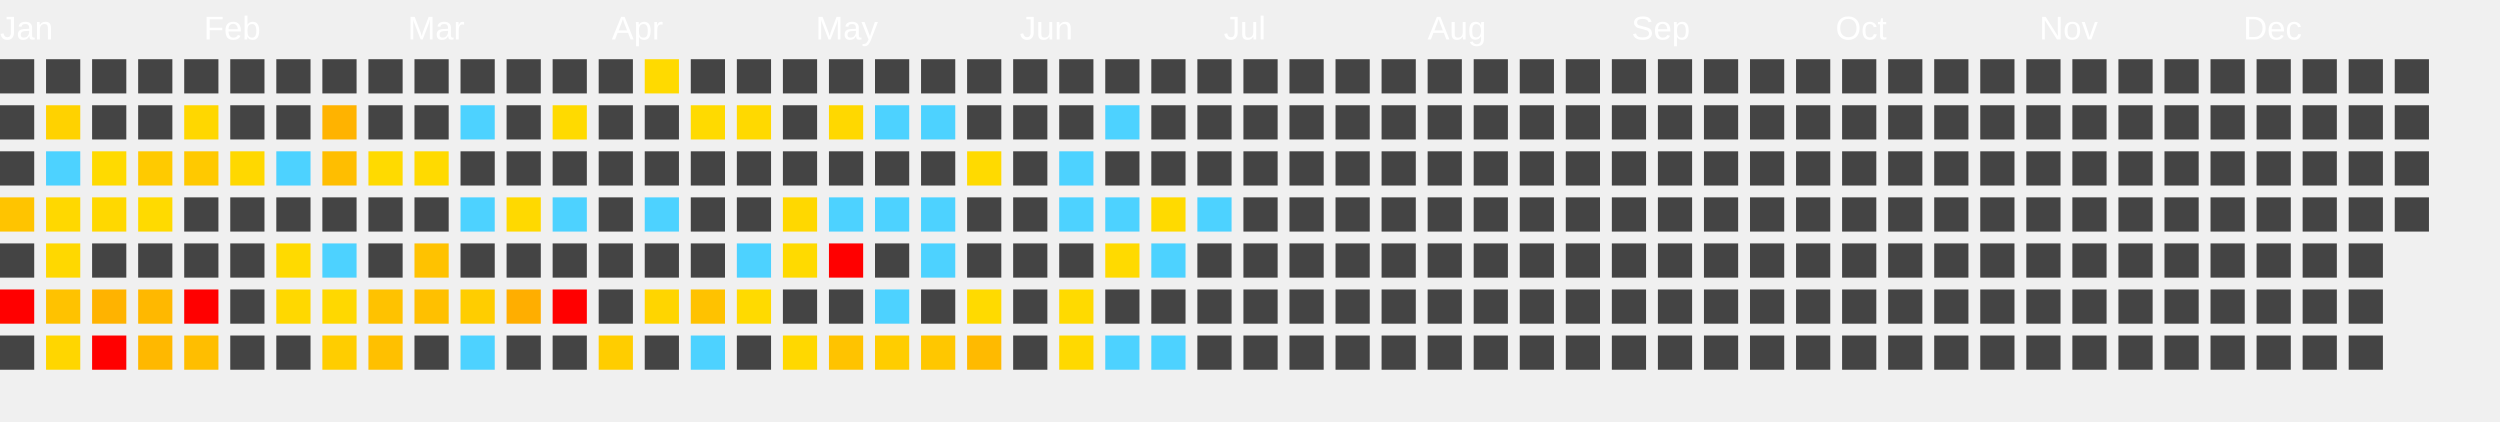
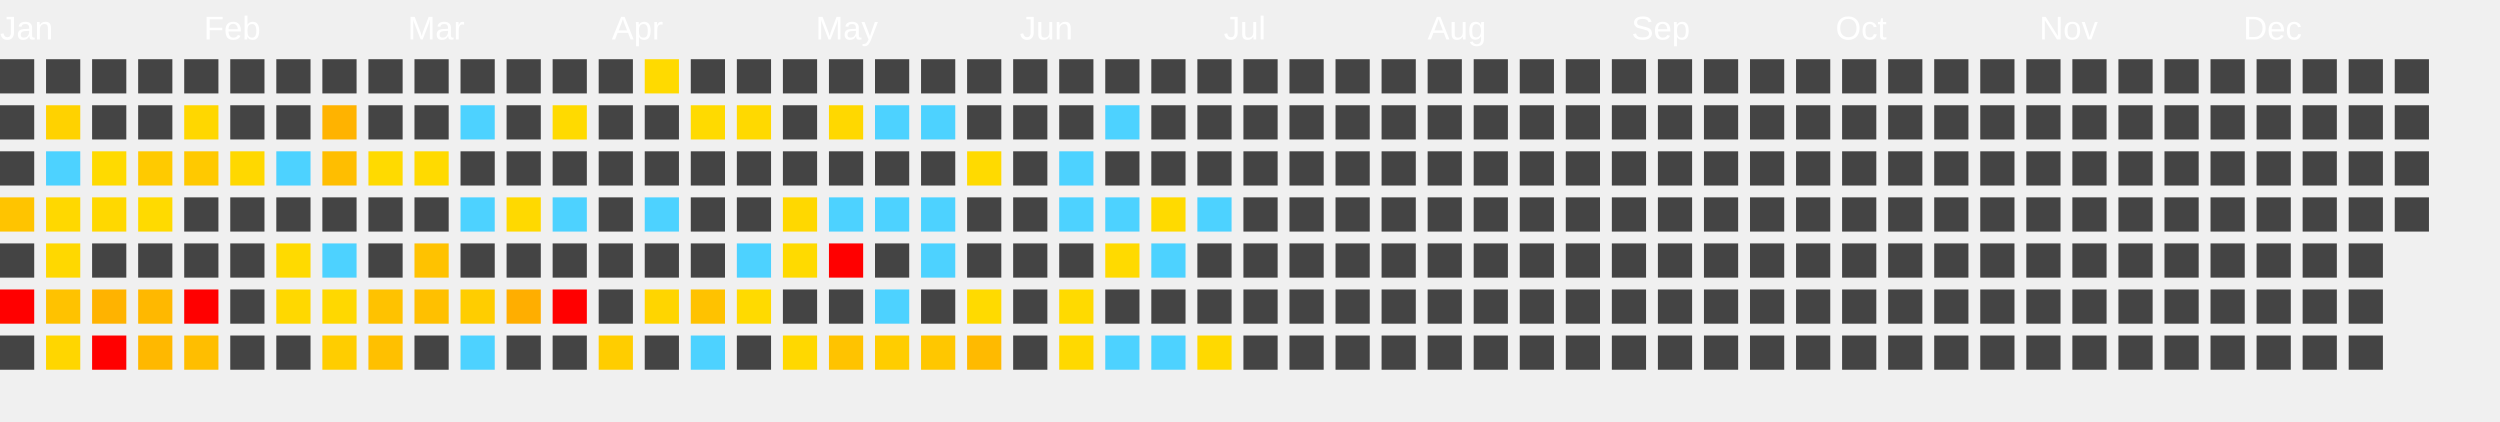
<svg xmlns="http://www.w3.org/2000/svg" baseProfile="full" height="32mm" version="1.1" viewBox="0,0,190,32" width="190mm">
  <defs />
  <rect fill="none" height="32" width="190" x="0" y="0" />
  <text fill="#FFFFFF" style="font-size:2.5px; font-family:Arial" x="0.0" y="3.0">Jan</text>
  <text fill="#FFFFFF" style="font-size:2.5px; font-family:Arial" x="15.5" y="3.0">Feb</text>
  <text fill="#FFFFFF" style="font-size:2.5px; font-family:Arial" x="31.0" y="3.0">Mar</text>
  <text fill="#FFFFFF" style="font-size:2.5px; font-family:Arial" x="46.5" y="3.0">Apr</text>
  <text fill="#FFFFFF" style="font-size:2.5px; font-family:Arial" x="62.0" y="3.0">May</text>
  <text fill="#FFFFFF" style="font-size:2.5px; font-family:Arial" x="77.5" y="3.0">Jun</text>
  <text fill="#FFFFFF" style="font-size:2.5px; font-family:Arial" x="93.0" y="3.0">Jul</text>
  <text fill="#FFFFFF" style="font-size:2.5px; font-family:Arial" x="108.5" y="3.0">Aug</text>
  <text fill="#FFFFFF" style="font-size:2.5px; font-family:Arial" x="124.0" y="3.0">Sep</text>
  <text fill="#FFFFFF" style="font-size:2.5px; font-family:Arial" x="139.5" y="3.0">Oct</text>
  <text fill="#FFFFFF" style="font-size:2.5px; font-family:Arial" x="155.0" y="3.0">Nov</text>
  <text fill="#FFFFFF" style="font-size:2.5px; font-family:Arial" x="170.5" y="3.0">Dec</text>
  <rect fill="#444444" height="2.6" width="2.6" x="0.0" y="4.5" />
  <rect fill="#444444" height="2.6" width="2.6" x="0.0" y="8.0" />
  <rect fill="#444444" height="2.6" width="2.6" x="0.0" y="11.5" />
  <rect fill="#ffc400" height="2.6" width="2.6" x="0.0" y="15.0" />
  <rect fill="#444444" height="2.6" width="2.6" x="0.0" y="18.5" />
  <rect fill="red" height="2.6" width="2.6" x="0.0" y="22.0" />
  <rect fill="#444444" height="2.6" width="2.6" x="0.0" y="25.5" />
  <rect fill="#444444" height="2.6" width="2.6" x="3.5" y="4.5" />
  <rect fill="#ffd200" height="2.6" width="2.6" x="3.5" y="8.0" />
  <rect fill="#4dd2ff" height="2.6" width="2.6" x="3.5" y="11.5" />
  <rect fill="#ffd800" height="2.6" width="2.6" x="3.5" y="15.0" />
  <rect fill="#ffd800" height="2.6" width="2.6" x="3.5" y="18.5" />
  <rect fill="#ffc200" height="2.6" width="2.6" x="3.5" y="22.0" />
  <rect fill="#ffd600" height="2.6" width="2.6" x="3.5" y="25.5" />
  <rect fill="#444444" height="2.6" width="2.6" x="7.0" y="4.5" />
  <rect fill="#444444" height="2.6" width="2.6" x="7.0" y="8.0" />
  <rect fill="#ffda00" height="2.6" width="2.6" x="7.0" y="11.5" />
  <rect fill="#ffd800" height="2.6" width="2.6" x="7.0" y="15.0" />
  <rect fill="#444444" height="2.6" width="2.6" x="7.0" y="18.5" />
  <rect fill="#ffb300" height="2.6" width="2.6" x="7.0" y="22.0" />
  <rect fill="red" height="2.6" width="2.6" x="7.0" y="25.5" />
  <rect fill="#444444" height="2.6" width="2.6" x="10.5" y="4.5" />
  <rect fill="#444444" height="2.6" width="2.6" x="10.5" y="8.0" />
  <rect fill="#ffca00" height="2.6" width="2.6" x="10.5" y="11.5" />
  <rect fill="#ffda00" height="2.6" width="2.6" x="10.5" y="15.0" />
  <rect fill="#444444" height="2.6" width="2.6" x="10.5" y="18.5" />
  <rect fill="#ffb800" height="2.6" width="2.6" x="10.5" y="22.0" />
  <rect fill="#ffb800" height="2.6" width="2.6" x="10.5" y="25.5" />
  <rect fill="#444444" height="2.6" width="2.6" x="14.0" y="4.5" />
  <rect fill="#ffd700" height="2.6" width="2.6" x="14.0" y="8.0" />
  <rect fill="#ffc900" height="2.6" width="2.6" x="14.0" y="11.5" />
  <rect fill="#444444" height="2.6" width="2.6" x="14.0" y="15.0" />
  <rect fill="#444444" height="2.6" width="2.6" x="14.0" y="18.5" />
  <rect fill="red" height="2.6" width="2.6" x="14.0" y="22.0" />
  <rect fill="#ffbe00" height="2.6" width="2.6" x="14.0" y="25.5" />
  <rect fill="#444444" height="2.6" width="2.6" x="17.5" y="4.5" />
  <rect fill="#444444" height="2.6" width="2.6" x="17.5" y="8.0" />
  <rect fill="#ffd800" height="2.6" width="2.6" x="17.5" y="11.5" />
  <rect fill="#444444" height="2.6" width="2.6" x="17.5" y="15.0" />
  <rect fill="#444444" height="2.6" width="2.6" x="17.5" y="18.5" />
  <rect fill="#444444" height="2.6" width="2.6" x="17.5" y="22.0" />
  <rect fill="#444444" height="2.6" width="2.6" x="17.5" y="25.5" />
  <rect fill="#444444" height="2.6" width="2.6" x="21.0" y="4.5" />
  <rect fill="#444444" height="2.6" width="2.6" x="21.0" y="8.0" />
  <rect fill="#4dd2ff" height="2.6" width="2.6" x="21.0" y="11.5" />
  <rect fill="#444444" height="2.6" width="2.6" x="21.0" y="15.0" />
  <rect fill="#ffda00" height="2.6" width="2.6" x="21.0" y="18.5" />
  <rect fill="#ffd800" height="2.6" width="2.6" x="21.0" y="22.0" />
  <rect fill="#444444" height="2.6" width="2.6" x="21.0" y="25.5" />
  <rect fill="#444444" height="2.6" width="2.6" x="24.5" y="4.5" />
  <rect fill="#ffb300" height="2.6" width="2.6" x="24.5" y="8.0" />
  <rect fill="#ffbe00" height="2.6" width="2.6" x="24.5" y="11.5" />
  <rect fill="#444444" height="2.6" width="2.6" x="24.5" y="15.0" />
  <rect fill="#4dd2ff" height="2.6" width="2.6" x="24.5" y="18.5" />
  <rect fill="#ffd800" height="2.6" width="2.6" x="24.5" y="22.0" />
  <rect fill="#ffcd00" height="2.6" width="2.6" x="24.5" y="25.5" />
  <rect fill="#444444" height="2.6" width="2.6" x="28.0" y="4.5" />
  <rect fill="#444444" height="2.6" width="2.6" x="28.0" y="8.0" />
  <rect fill="#ffda00" height="2.6" width="2.6" x="28.0" y="11.5" />
  <rect fill="#444444" height="2.6" width="2.6" x="28.0" y="15.0" />
  <rect fill="#444444" height="2.6" width="2.6" x="28.0" y="18.5" />
  <rect fill="#ffc200" height="2.6" width="2.6" x="28.0" y="22.0" />
  <rect fill="#ffc000" height="2.6" width="2.6" x="28.0" y="25.5" />
  <rect fill="#444444" height="2.6" width="2.6" x="31.5" y="4.5" />
  <rect fill="#444444" height="2.6" width="2.6" x="31.5" y="8.0" />
  <rect fill="#ffda00" height="2.6" width="2.6" x="31.5" y="11.5" />
  <rect fill="#444444" height="2.6" width="2.6" x="31.5" y="15.0" />
  <rect fill="#ffc200" height="2.6" width="2.6" x="31.5" y="18.5" />
  <rect fill="#ffc000" height="2.6" width="2.6" x="31.5" y="22.0" />
  <rect fill="#444444" height="2.6" width="2.6" x="31.5" y="25.5" />
  <rect fill="#444444" height="2.6" width="2.6" x="35.0" y="4.5" />
  <rect fill="#4dd2ff" height="2.6" width="2.6" x="35.0" y="8.0" />
  <rect fill="#444444" height="2.6" width="2.6" x="35.0" y="11.5" />
  <rect fill="#4dd2ff" height="2.6" width="2.6" x="35.0" y="15.0" />
  <rect fill="#444444" height="2.6" width="2.6" x="35.0" y="18.5" />
  <rect fill="#ffcd00" height="2.6" width="2.6" x="35.0" y="22.0" />
  <rect fill="#4dd2ff" height="2.6" width="2.6" x="35.0" y="25.5" />
  <rect fill="#444444" height="2.6" width="2.6" x="38.5" y="4.5" />
  <rect fill="#444444" height="2.6" width="2.6" x="38.5" y="8.0" />
  <rect fill="#444444" height="2.6" width="2.6" x="38.5" y="11.5" />
  <rect fill="#ffd900" height="2.6" width="2.6" x="38.5" y="15.0" />
  <rect fill="#444444" height="2.6" width="2.6" x="38.5" y="18.5" />
  <rect fill="#ffae00" height="2.6" width="2.6" x="38.5" y="22.0" />
  <rect fill="#444444" height="2.6" width="2.6" x="38.5" y="25.5" />
  <rect fill="#444444" height="2.6" width="2.6" x="42.0" y="4.5" />
  <rect fill="#ffda00" height="2.6" width="2.6" x="42.0" y="8.0" />
  <rect fill="#444444" height="2.6" width="2.6" x="42.0" y="11.5" />
  <rect fill="#4dd2ff" height="2.6" width="2.6" x="42.0" y="15.0" />
  <rect fill="#444444" height="2.6" width="2.6" x="42.0" y="18.5" />
  <rect fill="red" height="2.6" width="2.6" x="42.0" y="22.0" />
  <rect fill="#444444" height="2.6" width="2.6" x="42.0" y="25.5" />
  <rect fill="#444444" height="2.6" width="2.6" x="45.5" y="4.5" />
  <rect fill="#444444" height="2.6" width="2.6" x="45.5" y="8.0" />
  <rect fill="#444444" height="2.6" width="2.6" x="45.5" y="11.5" />
  <rect fill="#444444" height="2.6" width="2.6" x="45.5" y="15.0" />
  <rect fill="#444444" height="2.6" width="2.6" x="45.5" y="18.5" />
  <rect fill="#444444" height="2.6" width="2.6" x="45.5" y="22.0" />
  <rect fill="#ffcd00" height="2.6" width="2.6" x="45.5" y="25.5" />
  <rect fill="#ffda00" height="2.6" width="2.6" x="49.0" y="4.5" />
  <rect fill="#444444" height="2.6" width="2.6" x="49.0" y="8.0" />
  <rect fill="#444444" height="2.6" width="2.6" x="49.0" y="11.5" />
  <rect fill="#4dd2ff" height="2.6" width="2.6" x="49.0" y="15.0" />
  <rect fill="#444444" height="2.6" width="2.6" x="49.0" y="18.5" />
  <rect fill="#ffd500" height="2.6" width="2.6" x="49.0" y="22.0" />
  <rect fill="#444444" height="2.6" width="2.6" x="49.0" y="25.5" />
  <rect fill="#444444" height="2.6" width="2.6" x="52.5" y="4.5" />
  <rect fill="#ffda00" height="2.6" width="2.6" x="52.5" y="8.0" />
  <rect fill="#444444" height="2.6" width="2.6" x="52.5" y="11.5" />
  <rect fill="#444444" height="2.6" width="2.6" x="52.5" y="15.0" />
  <rect fill="#444444" height="2.6" width="2.6" x="52.5" y="18.5" />
  <rect fill="#ffc200" height="2.6" width="2.6" x="52.5" y="22.0" />
  <rect fill="#4dd2ff" height="2.6" width="2.6" x="52.5" y="25.5" />
  <rect fill="#444444" height="2.6" width="2.6" x="56.0" y="4.5" />
  <rect fill="#ffd900" height="2.6" width="2.6" x="56.0" y="8.0" />
  <rect fill="#444444" height="2.6" width="2.6" x="56.0" y="11.5" />
  <rect fill="#444444" height="2.6" width="2.6" x="56.0" y="15.0" />
  <rect fill="#4dd2ff" height="2.6" width="2.6" x="56.0" y="18.5" />
  <rect fill="#ffda00" height="2.6" width="2.6" x="56.0" y="22.0" />
  <rect fill="#444444" height="2.6" width="2.6" x="56.0" y="25.5" />
  <rect fill="#444444" height="2.6" width="2.6" x="59.5" y="4.5" />
  <rect fill="#444444" height="2.6" width="2.6" x="59.5" y="8.0" />
  <rect fill="#444444" height="2.6" width="2.6" x="59.5" y="11.5" />
  <rect fill="#ffd800" height="2.6" width="2.6" x="59.5" y="15.0" />
  <rect fill="#ffda00" height="2.6" width="2.6" x="59.5" y="18.5" />
  <rect fill="#444444" height="2.6" width="2.6" x="59.5" y="22.0" />
  <rect fill="#ffd800" height="2.6" width="2.6" x="59.5" y="25.5" />
  <rect fill="#444444" height="2.6" width="2.6" x="63.0" y="4.5" />
  <rect fill="#ffd800" height="2.6" width="2.6" x="63.0" y="8.0" />
  <rect fill="#444444" height="2.6" width="2.6" x="63.0" y="11.5" />
  <rect fill="#4dd2ff" height="2.6" width="2.6" x="63.0" y="15.0" />
  <rect fill="red" height="2.6" width="2.6" x="63.0" y="18.5" />
  <rect fill="#444444" height="2.6" width="2.6" x="63.0" y="22.0" />
  <rect fill="#ffc300" height="2.6" width="2.6" x="63.0" y="25.5" />
  <rect fill="#444444" height="2.6" width="2.6" x="66.5" y="4.5" />
  <rect fill="#4dd2ff" height="2.6" width="2.6" x="66.5" y="8.0" />
  <rect fill="#444444" height="2.6" width="2.6" x="66.5" y="11.5" />
  <rect fill="#4dd2ff" height="2.6" width="2.6" x="66.5" y="15.0" />
  <rect fill="#444444" height="2.6" width="2.6" x="66.5" y="18.5" />
  <rect fill="#4dd2ff" height="2.6" width="2.6" x="66.5" y="22.0" />
  <rect fill="#ffcd00" height="2.6" width="2.6" x="66.5" y="25.5" />
  <rect fill="#444444" height="2.6" width="2.6" x="70.0" y="4.5" />
  <rect fill="#4dd2ff" height="2.6" width="2.6" x="70.0" y="8.0" />
  <rect fill="#444444" height="2.6" width="2.6" x="70.0" y="11.5" />
  <rect fill="#4dd2ff" height="2.6" width="2.6" x="70.0" y="15.0" />
  <rect fill="#4dd2ff" height="2.6" width="2.6" x="70.0" y="18.5" />
  <rect fill="#444444" height="2.6" width="2.6" x="70.0" y="22.0" />
  <rect fill="#ffc700" height="2.6" width="2.6" x="70.0" y="25.5" />
  <rect fill="#444444" height="2.6" width="2.6" x="73.5" y="4.5" />
  <rect fill="#444444" height="2.6" width="2.6" x="73.5" y="8.0" />
  <rect fill="#ffda00" height="2.6" width="2.6" x="73.5" y="11.5" />
  <rect fill="#444444" height="2.6" width="2.6" x="73.5" y="15.0" />
  <rect fill="#444444" height="2.6" width="2.6" x="73.5" y="18.5" />
  <rect fill="#ffda00" height="2.6" width="2.6" x="73.5" y="22.0" />
  <rect fill="#ffba00" height="2.6" width="2.6" x="73.5" y="25.5" />
  <rect fill="#444444" height="2.6" width="2.6" x="77.0" y="4.5" />
  <rect fill="#444444" height="2.6" width="2.6" x="77.0" y="8.0" />
  <rect fill="#444444" height="2.6" width="2.6" x="77.0" y="11.5" />
  <rect fill="#444444" height="2.6" width="2.6" x="77.0" y="15.0" />
  <rect fill="#444444" height="2.6" width="2.6" x="77.0" y="18.5" />
  <rect fill="#444444" height="2.6" width="2.6" x="77.0" y="22.0" />
  <rect fill="#444444" height="2.6" width="2.6" x="77.0" y="25.5" />
  <rect fill="#444444" height="2.6" width="2.6" x="80.5" y="4.5" />
  <rect fill="#444444" height="2.6" width="2.6" x="80.5" y="8.0" />
  <rect fill="#4dd2ff" height="2.6" width="2.6" x="80.5" y="11.5" />
  <rect fill="#4dd2ff" height="2.6" width="2.6" x="80.5" y="15.0" />
  <rect fill="#444444" height="2.6" width="2.6" x="80.5" y="18.5" />
  <rect fill="#ffda00" height="2.6" width="2.6" x="80.5" y="22.0" />
  <rect fill="#ffd900" height="2.6" width="2.6" x="80.5" y="25.5" />
  <rect fill="#444444" height="2.6" width="2.6" x="84.0" y="4.5" />
  <rect fill="#4dd2ff" height="2.6" width="2.6" x="84.0" y="8.0" />
  <rect fill="#444444" height="2.6" width="2.6" x="84.0" y="11.5" />
  <rect fill="#4dd2ff" height="2.6" width="2.6" x="84.0" y="15.0" />
  <rect fill="#ffda00" height="2.6" width="2.6" x="84.0" y="18.5" />
  <rect fill="#444444" height="2.6" width="2.6" x="84.0" y="22.0" />
  <rect fill="#4dd2ff" height="2.6" width="2.6" x="84.0" y="25.5" />
  <rect fill="#444444" height="2.6" width="2.6" x="87.5" y="4.5" />
  <rect fill="#444444" height="2.6" width="2.6" x="87.5" y="8.0" />
  <rect fill="#444444" height="2.6" width="2.6" x="87.5" y="11.5" />
  <rect fill="#ffda00" height="2.6" width="2.6" x="87.5" y="15.0" />
  <rect fill="#4dd2ff" height="2.6" width="2.6" x="87.5" y="18.5" />
  <rect fill="#444444" height="2.6" width="2.6" x="87.5" y="22.0" />
  <rect fill="#4dd2ff" height="2.6" width="2.6" x="87.5" y="25.5" />
  <rect fill="#444444" height="2.6" width="2.6" x="91.0" y="4.5" />
  <rect fill="#444444" height="2.6" width="2.6" x="91.0" y="8.0" />
  <rect fill="#444444" height="2.6" width="2.6" x="91.0" y="11.5" />
  <rect fill="#4dd2ff" height="2.6" width="2.6" x="91.0" y="15.0" />
  <rect fill="#444444" height="2.6" width="2.6" x="91.0" y="18.5" />
  <rect fill="#444444" height="2.6" width="2.6" x="91.0" y="22.0" />
-   <rect fill="#444444" height="2.6" width="2.6" x="91.0" y="25.5" />
+   <rect fill="#ffd900" height="2.6" width="2.6" x="91.0" y="25.5" />
  <rect fill="#444444" height="2.6" width="2.6" x="94.5" y="4.5" />
  <rect fill="#444444" height="2.6" width="2.6" x="94.5" y="8.0" />
  <rect fill="#444444" height="2.6" width="2.6" x="94.5" y="11.5" />
  <rect fill="#444444" height="2.6" width="2.6" x="94.5" y="15.0" />
  <rect fill="#444444" height="2.6" width="2.6" x="94.5" y="18.5" />
  <rect fill="#444444" height="2.6" width="2.6" x="94.5" y="22.0" />
  <rect fill="#444444" height="2.6" width="2.6" x="94.5" y="25.5" />
  <rect fill="#444444" height="2.6" width="2.6" x="98.0" y="4.5" />
  <rect fill="#444444" height="2.6" width="2.6" x="98.0" y="8.0" />
  <rect fill="#444444" height="2.6" width="2.6" x="98.0" y="11.5" />
  <rect fill="#444444" height="2.6" width="2.6" x="98.0" y="15.0" />
  <rect fill="#444444" height="2.6" width="2.6" x="98.0" y="18.5" />
  <rect fill="#444444" height="2.6" width="2.6" x="98.0" y="22.0" />
  <rect fill="#444444" height="2.6" width="2.6" x="98.0" y="25.5" />
  <rect fill="#444444" height="2.6" width="2.6" x="101.5" y="4.5" />
  <rect fill="#444444" height="2.6" width="2.6" x="101.5" y="8.0" />
  <rect fill="#444444" height="2.6" width="2.6" x="101.5" y="11.5" />
  <rect fill="#444444" height="2.6" width="2.6" x="101.5" y="15.0" />
  <rect fill="#444444" height="2.6" width="2.6" x="101.5" y="18.5" />
  <rect fill="#444444" height="2.6" width="2.6" x="101.5" y="22.0" />
  <rect fill="#444444" height="2.6" width="2.6" x="101.5" y="25.5" />
  <rect fill="#444444" height="2.6" width="2.6" x="105.0" y="4.5" />
  <rect fill="#444444" height="2.6" width="2.6" x="105.0" y="8.0" />
  <rect fill="#444444" height="2.6" width="2.6" x="105.0" y="11.5" />
  <rect fill="#444444" height="2.6" width="2.6" x="105.0" y="15.0" />
  <rect fill="#444444" height="2.6" width="2.6" x="105.0" y="18.5" />
  <rect fill="#444444" height="2.6" width="2.6" x="105.0" y="22.0" />
  <rect fill="#444444" height="2.6" width="2.6" x="105.0" y="25.5" />
  <rect fill="#444444" height="2.6" width="2.6" x="108.5" y="4.5" />
  <rect fill="#444444" height="2.6" width="2.6" x="108.5" y="8.0" />
  <rect fill="#444444" height="2.6" width="2.6" x="108.5" y="11.5" />
  <rect fill="#444444" height="2.6" width="2.6" x="108.5" y="15.0" />
  <rect fill="#444444" height="2.6" width="2.6" x="108.5" y="18.5" />
  <rect fill="#444444" height="2.6" width="2.6" x="108.5" y="22.0" />
  <rect fill="#444444" height="2.6" width="2.6" x="108.5" y="25.5" />
  <rect fill="#444444" height="2.6" width="2.6" x="112.0" y="4.5" />
  <rect fill="#444444" height="2.6" width="2.6" x="112.0" y="8.0" />
  <rect fill="#444444" height="2.6" width="2.6" x="112.0" y="11.5" />
  <rect fill="#444444" height="2.6" width="2.6" x="112.0" y="15.0" />
  <rect fill="#444444" height="2.6" width="2.6" x="112.0" y="18.5" />
  <rect fill="#444444" height="2.6" width="2.6" x="112.0" y="22.0" />
  <rect fill="#444444" height="2.6" width="2.6" x="112.0" y="25.5" />
  <rect fill="#444444" height="2.6" width="2.6" x="115.5" y="4.5" />
  <rect fill="#444444" height="2.6" width="2.6" x="115.5" y="8.0" />
  <rect fill="#444444" height="2.6" width="2.6" x="115.5" y="11.5" />
  <rect fill="#444444" height="2.6" width="2.6" x="115.5" y="15.0" />
  <rect fill="#444444" height="2.6" width="2.6" x="115.5" y="18.5" />
  <rect fill="#444444" height="2.6" width="2.6" x="115.5" y="22.0" />
  <rect fill="#444444" height="2.6" width="2.6" x="115.5" y="25.5" />
  <rect fill="#444444" height="2.6" width="2.6" x="119.0" y="4.5" />
  <rect fill="#444444" height="2.6" width="2.6" x="119.0" y="8.0" />
  <rect fill="#444444" height="2.6" width="2.6" x="119.0" y="11.5" />
  <rect fill="#444444" height="2.6" width="2.6" x="119.0" y="15.0" />
  <rect fill="#444444" height="2.6" width="2.6" x="119.0" y="18.5" />
  <rect fill="#444444" height="2.6" width="2.6" x="119.0" y="22.0" />
  <rect fill="#444444" height="2.6" width="2.6" x="119.0" y="25.5" />
  <rect fill="#444444" height="2.6" width="2.6" x="122.5" y="4.5" />
  <rect fill="#444444" height="2.6" width="2.6" x="122.5" y="8.0" />
  <rect fill="#444444" height="2.6" width="2.6" x="122.5" y="11.5" />
  <rect fill="#444444" height="2.6" width="2.6" x="122.5" y="15.0" />
  <rect fill="#444444" height="2.6" width="2.6" x="122.5" y="18.5" />
  <rect fill="#444444" height="2.6" width="2.6" x="122.5" y="22.0" />
  <rect fill="#444444" height="2.6" width="2.6" x="122.5" y="25.5" />
  <rect fill="#444444" height="2.6" width="2.6" x="126.0" y="4.5" />
  <rect fill="#444444" height="2.6" width="2.6" x="126.0" y="8.0" />
  <rect fill="#444444" height="2.6" width="2.6" x="126.0" y="11.5" />
  <rect fill="#444444" height="2.6" width="2.6" x="126.0" y="15.0" />
  <rect fill="#444444" height="2.6" width="2.6" x="126.0" y="18.5" />
  <rect fill="#444444" height="2.6" width="2.6" x="126.0" y="22.0" />
  <rect fill="#444444" height="2.6" width="2.6" x="126.0" y="25.5" />
  <rect fill="#444444" height="2.6" width="2.6" x="129.5" y="4.5" />
  <rect fill="#444444" height="2.6" width="2.6" x="129.5" y="8.0" />
  <rect fill="#444444" height="2.6" width="2.6" x="129.5" y="11.5" />
  <rect fill="#444444" height="2.6" width="2.6" x="129.5" y="15.0" />
  <rect fill="#444444" height="2.6" width="2.6" x="129.5" y="18.5" />
  <rect fill="#444444" height="2.6" width="2.6" x="129.5" y="22.0" />
  <rect fill="#444444" height="2.6" width="2.6" x="129.5" y="25.5" />
  <rect fill="#444444" height="2.6" width="2.6" x="133.0" y="4.5" />
  <rect fill="#444444" height="2.6" width="2.6" x="133.0" y="8.0" />
  <rect fill="#444444" height="2.6" width="2.6" x="133.0" y="11.5" />
  <rect fill="#444444" height="2.6" width="2.6" x="133.0" y="15.0" />
  <rect fill="#444444" height="2.6" width="2.6" x="133.0" y="18.5" />
  <rect fill="#444444" height="2.6" width="2.6" x="133.0" y="22.0" />
  <rect fill="#444444" height="2.6" width="2.6" x="133.0" y="25.5" />
  <rect fill="#444444" height="2.6" width="2.6" x="136.5" y="4.5" />
  <rect fill="#444444" height="2.6" width="2.6" x="136.5" y="8.0" />
  <rect fill="#444444" height="2.6" width="2.6" x="136.5" y="11.5" />
  <rect fill="#444444" height="2.6" width="2.6" x="136.5" y="15.0" />
  <rect fill="#444444" height="2.6" width="2.6" x="136.5" y="18.5" />
  <rect fill="#444444" height="2.6" width="2.6" x="136.5" y="22.0" />
  <rect fill="#444444" height="2.6" width="2.6" x="136.5" y="25.5" />
  <rect fill="#444444" height="2.6" width="2.6" x="140.0" y="4.5" />
  <rect fill="#444444" height="2.6" width="2.6" x="140.0" y="8.0" />
  <rect fill="#444444" height="2.6" width="2.6" x="140.0" y="11.5" />
  <rect fill="#444444" height="2.6" width="2.6" x="140.0" y="15.0" />
  <rect fill="#444444" height="2.6" width="2.6" x="140.0" y="18.5" />
  <rect fill="#444444" height="2.6" width="2.6" x="140.0" y="22.0" />
  <rect fill="#444444" height="2.6" width="2.6" x="140.0" y="25.5" />
  <rect fill="#444444" height="2.6" width="2.6" x="143.5" y="4.5" />
  <rect fill="#444444" height="2.6" width="2.6" x="143.5" y="8.0" />
  <rect fill="#444444" height="2.6" width="2.6" x="143.5" y="11.5" />
  <rect fill="#444444" height="2.6" width="2.6" x="143.5" y="15.0" />
  <rect fill="#444444" height="2.6" width="2.6" x="143.5" y="18.5" />
  <rect fill="#444444" height="2.6" width="2.6" x="143.5" y="22.0" />
  <rect fill="#444444" height="2.6" width="2.6" x="143.5" y="25.5" />
  <rect fill="#444444" height="2.6" width="2.6" x="147.0" y="4.5" />
  <rect fill="#444444" height="2.6" width="2.6" x="147.0" y="8.0" />
  <rect fill="#444444" height="2.6" width="2.6" x="147.0" y="11.5" />
  <rect fill="#444444" height="2.6" width="2.6" x="147.0" y="15.0" />
  <rect fill="#444444" height="2.6" width="2.6" x="147.0" y="18.5" />
  <rect fill="#444444" height="2.6" width="2.6" x="147.0" y="22.0" />
  <rect fill="#444444" height="2.6" width="2.6" x="147.0" y="25.5" />
  <rect fill="#444444" height="2.6" width="2.6" x="150.5" y="4.5" />
  <rect fill="#444444" height="2.6" width="2.6" x="150.5" y="8.0" />
  <rect fill="#444444" height="2.6" width="2.6" x="150.5" y="11.5" />
  <rect fill="#444444" height="2.6" width="2.6" x="150.5" y="15.0" />
  <rect fill="#444444" height="2.6" width="2.6" x="150.5" y="18.5" />
  <rect fill="#444444" height="2.6" width="2.6" x="150.5" y="22.0" />
  <rect fill="#444444" height="2.6" width="2.6" x="150.5" y="25.5" />
  <rect fill="#444444" height="2.6" width="2.6" x="154.0" y="4.5" />
  <rect fill="#444444" height="2.6" width="2.6" x="154.0" y="8.0" />
  <rect fill="#444444" height="2.6" width="2.6" x="154.0" y="11.5" />
  <rect fill="#444444" height="2.6" width="2.6" x="154.0" y="15.0" />
  <rect fill="#444444" height="2.6" width="2.6" x="154.0" y="18.5" />
  <rect fill="#444444" height="2.6" width="2.6" x="154.0" y="22.0" />
  <rect fill="#444444" height="2.6" width="2.6" x="154.0" y="25.5" />
  <rect fill="#444444" height="2.6" width="2.6" x="157.5" y="4.5" />
  <rect fill="#444444" height="2.6" width="2.6" x="157.5" y="8.0" />
  <rect fill="#444444" height="2.6" width="2.6" x="157.5" y="11.5" />
  <rect fill="#444444" height="2.6" width="2.6" x="157.5" y="15.0" />
  <rect fill="#444444" height="2.6" width="2.6" x="157.5" y="18.5" />
  <rect fill="#444444" height="2.6" width="2.6" x="157.5" y="22.0" />
  <rect fill="#444444" height="2.6" width="2.6" x="157.5" y="25.5" />
  <rect fill="#444444" height="2.6" width="2.6" x="161.0" y="4.5" />
  <rect fill="#444444" height="2.6" width="2.6" x="161.0" y="8.0" />
  <rect fill="#444444" height="2.6" width="2.6" x="161.0" y="11.5" />
  <rect fill="#444444" height="2.6" width="2.6" x="161.0" y="15.0" />
  <rect fill="#444444" height="2.6" width="2.6" x="161.0" y="18.5" />
  <rect fill="#444444" height="2.6" width="2.6" x="161.0" y="22.0" />
  <rect fill="#444444" height="2.6" width="2.6" x="161.0" y="25.5" />
  <rect fill="#444444" height="2.6" width="2.6" x="164.5" y="4.5" />
  <rect fill="#444444" height="2.6" width="2.6" x="164.5" y="8.0" />
  <rect fill="#444444" height="2.6" width="2.6" x="164.5" y="11.5" />
  <rect fill="#444444" height="2.6" width="2.6" x="164.5" y="15.0" />
  <rect fill="#444444" height="2.6" width="2.6" x="164.5" y="18.5" />
  <rect fill="#444444" height="2.6" width="2.6" x="164.5" y="22.0" />
  <rect fill="#444444" height="2.6" width="2.6" x="164.5" y="25.5" />
  <rect fill="#444444" height="2.6" width="2.6" x="168.0" y="4.5" />
  <rect fill="#444444" height="2.6" width="2.6" x="168.0" y="8.0" />
  <rect fill="#444444" height="2.6" width="2.6" x="168.0" y="11.5" />
  <rect fill="#444444" height="2.6" width="2.6" x="168.0" y="15.0" />
  <rect fill="#444444" height="2.6" width="2.6" x="168.0" y="18.5" />
  <rect fill="#444444" height="2.6" width="2.6" x="168.0" y="22.0" />
  <rect fill="#444444" height="2.6" width="2.6" x="168.0" y="25.5" />
  <rect fill="#444444" height="2.6" width="2.6" x="171.5" y="4.5" />
  <rect fill="#444444" height="2.6" width="2.6" x="171.5" y="8.0" />
  <rect fill="#444444" height="2.6" width="2.6" x="171.5" y="11.5" />
  <rect fill="#444444" height="2.6" width="2.6" x="171.5" y="15.0" />
  <rect fill="#444444" height="2.6" width="2.6" x="171.5" y="18.5" />
  <rect fill="#444444" height="2.6" width="2.6" x="171.5" y="22.0" />
  <rect fill="#444444" height="2.6" width="2.6" x="171.5" y="25.5" />
  <rect fill="#444444" height="2.6" width="2.6" x="175.0" y="4.5" />
  <rect fill="#444444" height="2.6" width="2.6" x="175.0" y="8.0" />
  <rect fill="#444444" height="2.6" width="2.6" x="175.0" y="11.5" />
  <rect fill="#444444" height="2.6" width="2.6" x="175.0" y="15.0" />
  <rect fill="#444444" height="2.6" width="2.6" x="175.0" y="18.5" />
  <rect fill="#444444" height="2.6" width="2.6" x="175.0" y="22.0" />
  <rect fill="#444444" height="2.6" width="2.6" x="175.0" y="25.5" />
  <rect fill="#444444" height="2.6" width="2.6" x="178.5" y="4.5" />
  <rect fill="#444444" height="2.6" width="2.6" x="178.5" y="8.0" />
  <rect fill="#444444" height="2.6" width="2.6" x="178.5" y="11.5" />
  <rect fill="#444444" height="2.6" width="2.6" x="178.5" y="15.0" />
  <rect fill="#444444" height="2.6" width="2.6" x="178.5" y="18.5" />
  <rect fill="#444444" height="2.6" width="2.6" x="178.5" y="22.0" />
  <rect fill="#444444" height="2.6" width="2.6" x="178.5" y="25.5" />
  <rect fill="#444444" height="2.6" width="2.6" x="182.0" y="4.5" />
  <rect fill="#444444" height="2.6" width="2.6" x="182.0" y="8.0" />
  <rect fill="#444444" height="2.6" width="2.6" x="182.0" y="11.5" />
  <rect fill="#444444" height="2.6" width="2.6" x="182.0" y="15.0" />
</svg>
